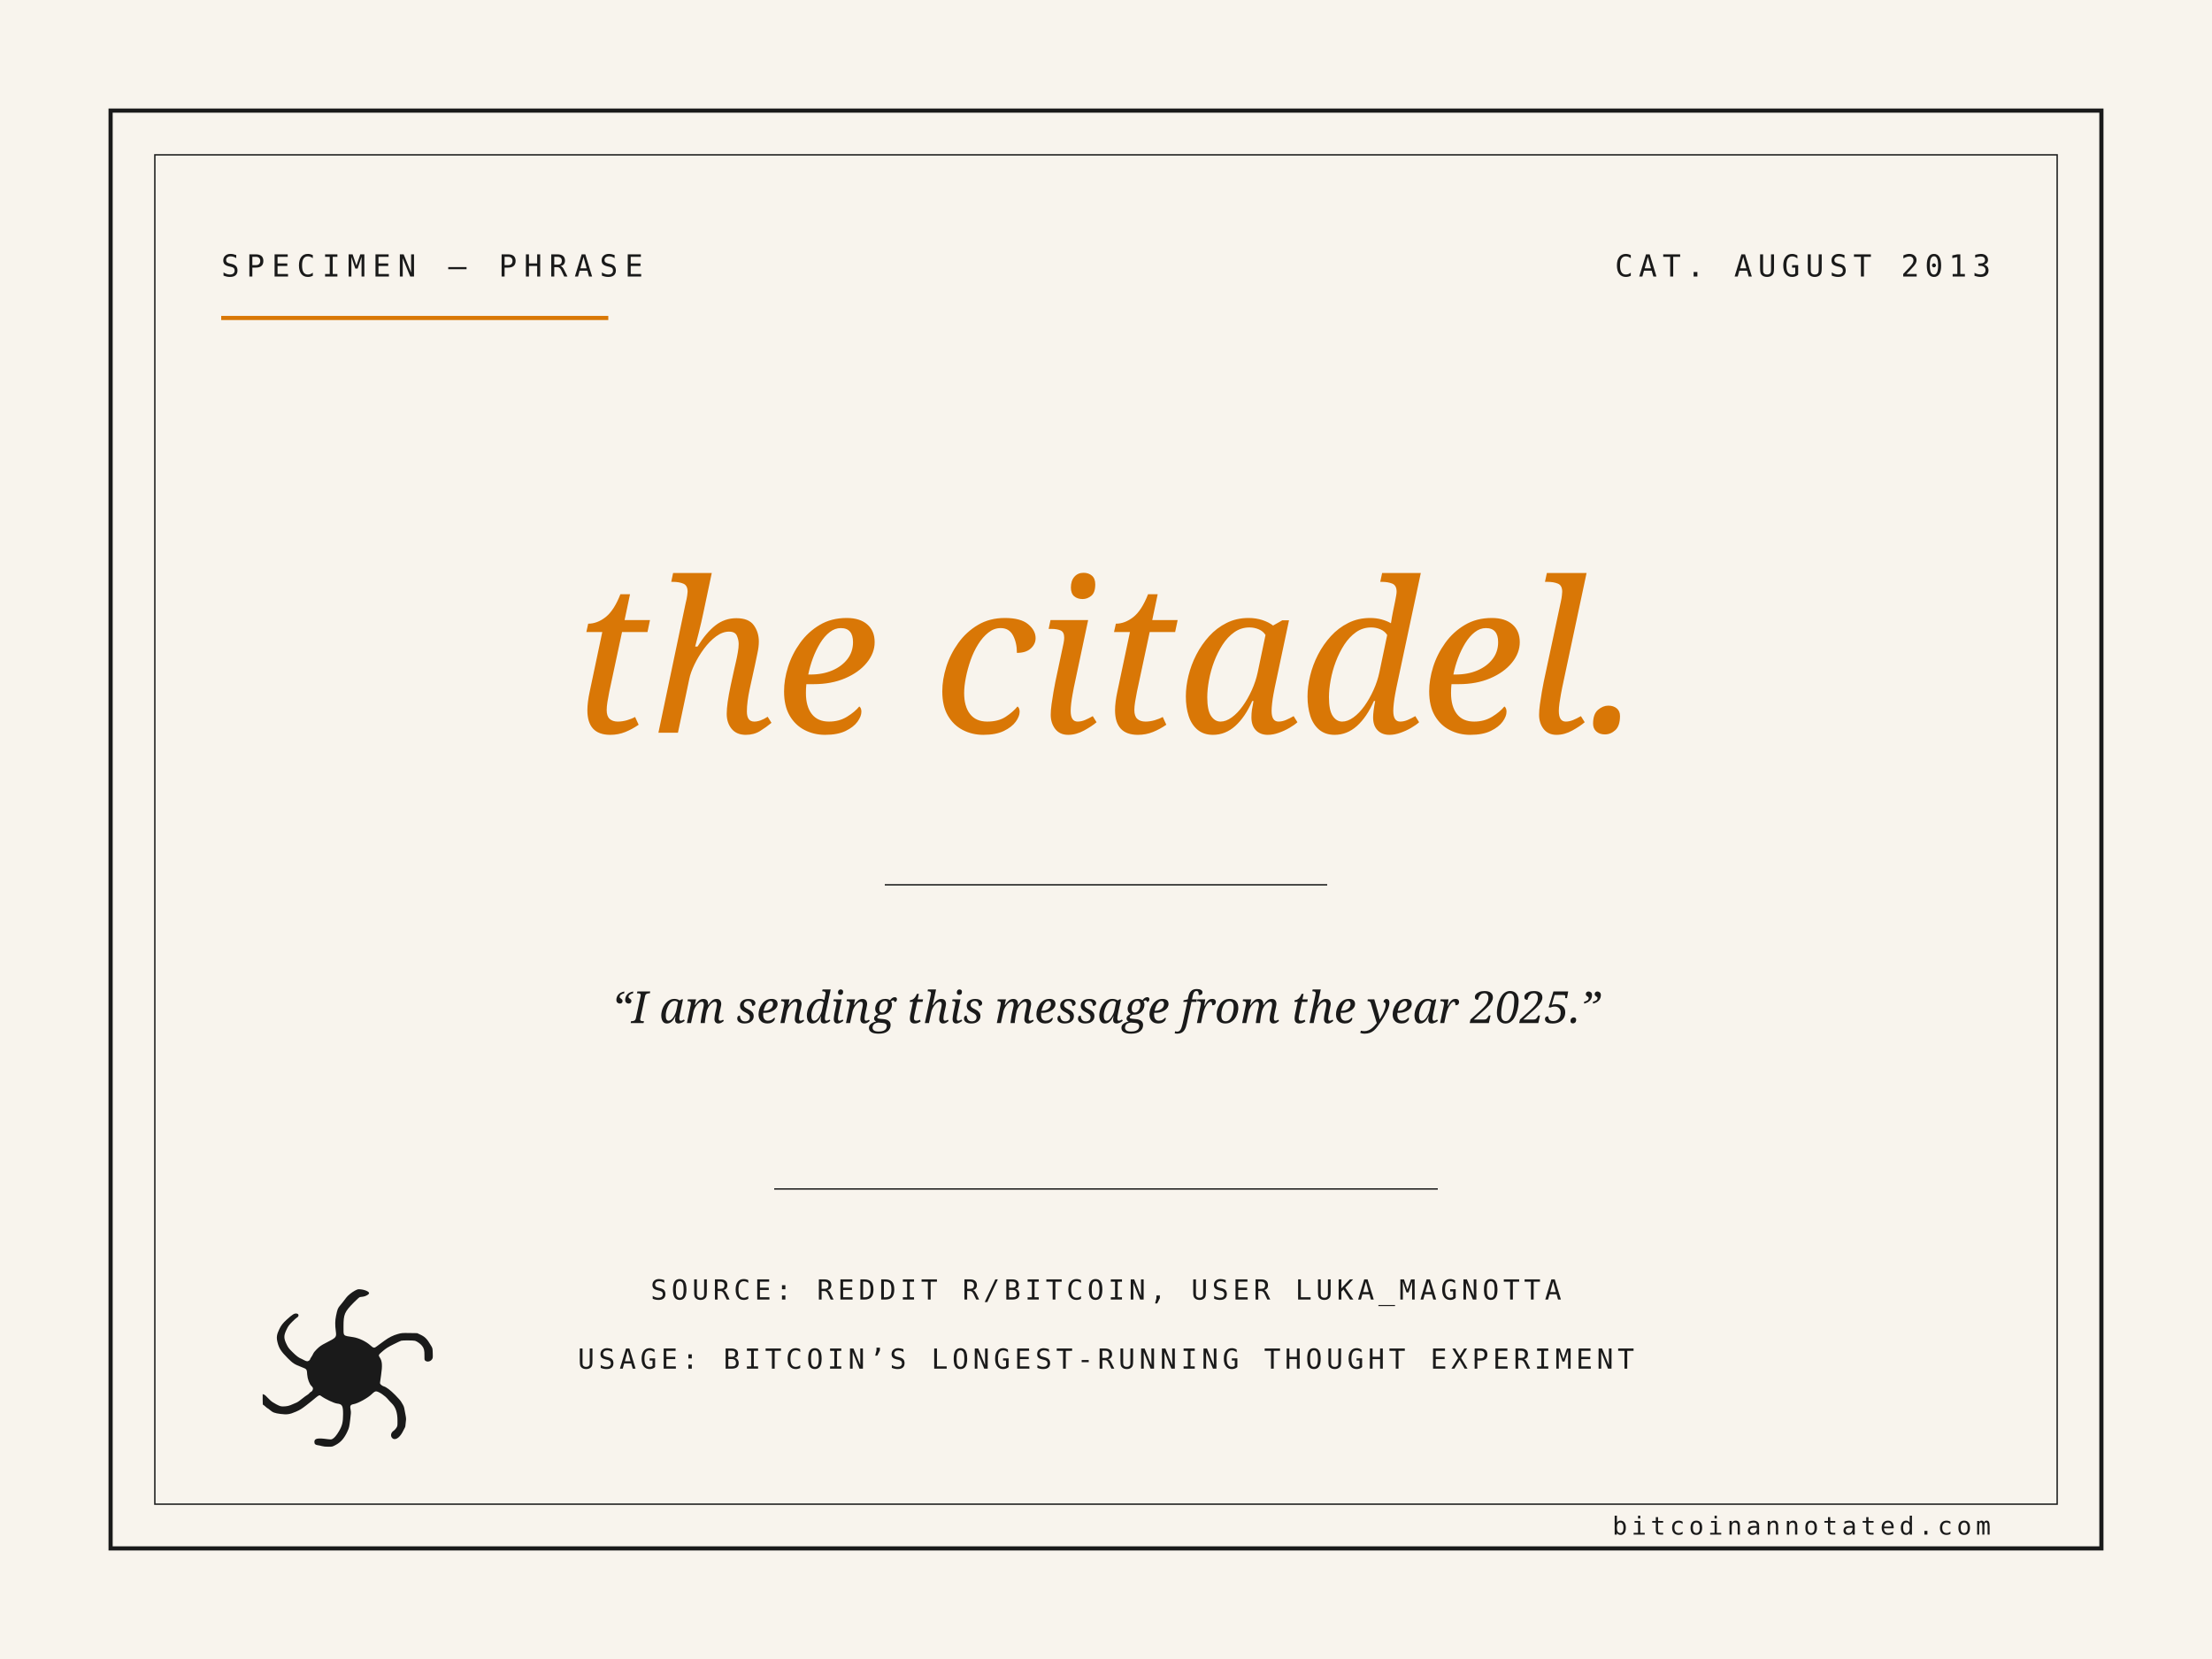
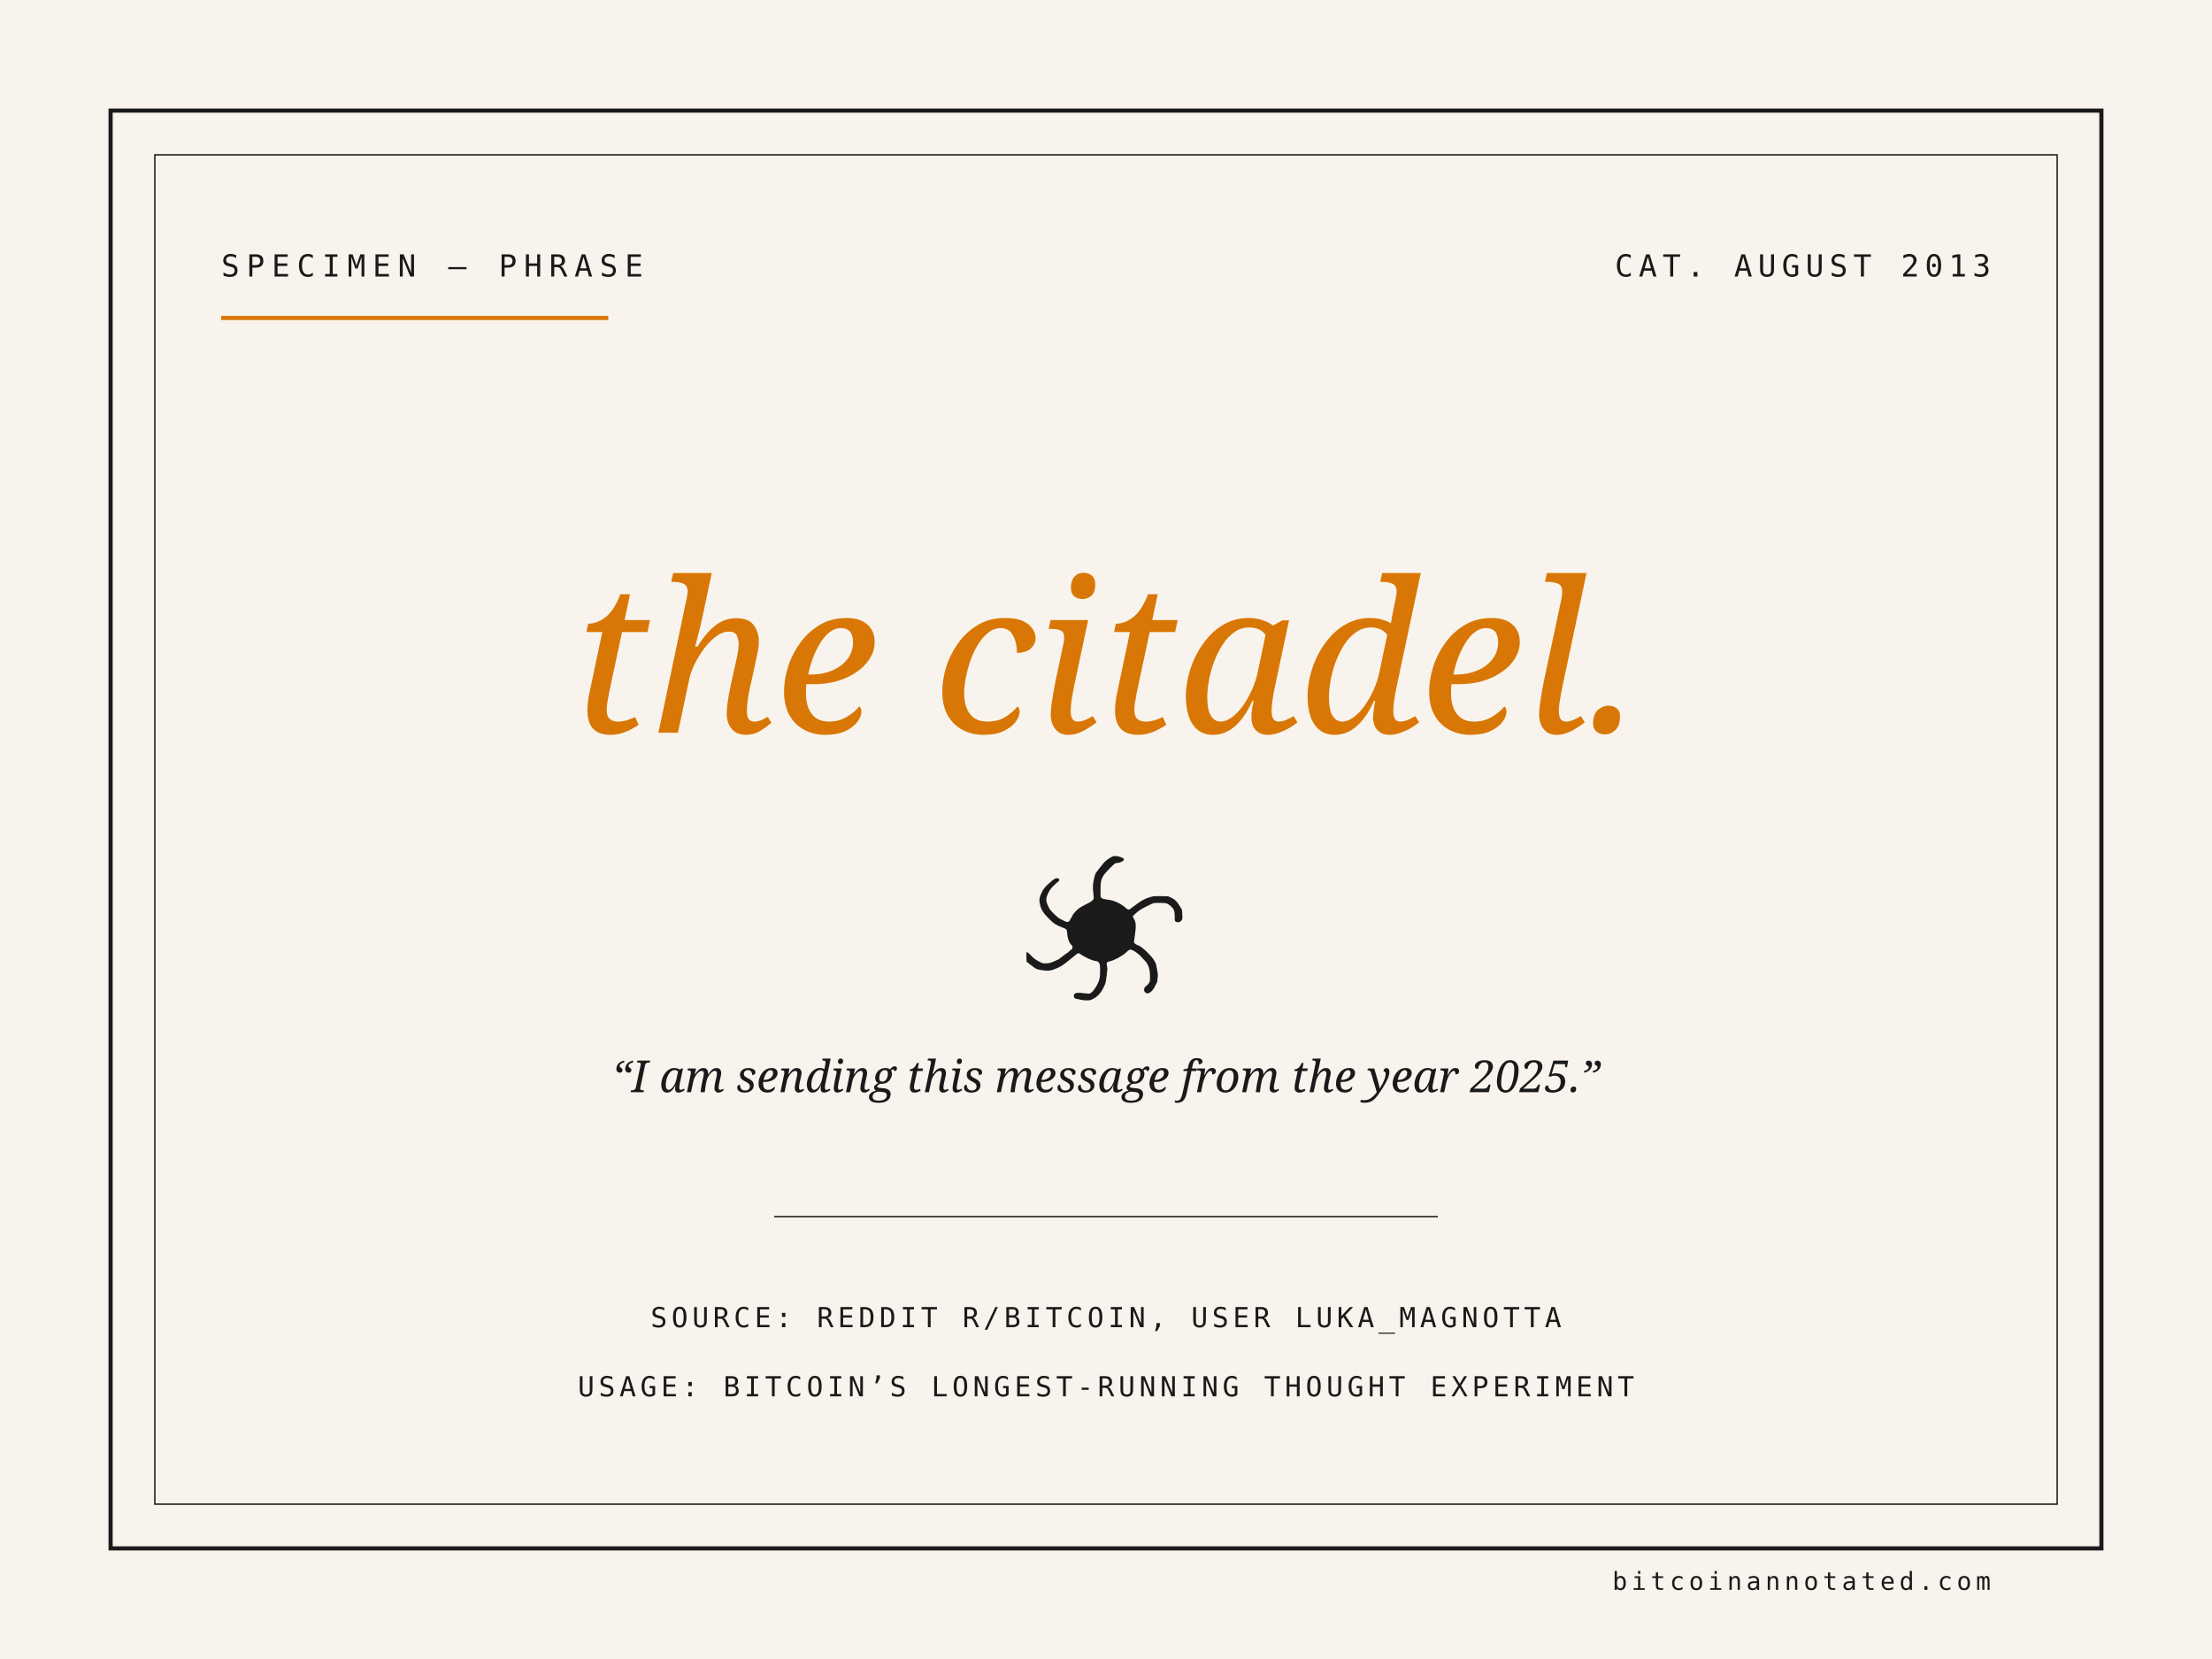
<svg xmlns="http://www.w3.org/2000/svg" viewBox="0 0 800 600" width="800" height="600">
  <rect width="800" height="600" fill="#f8f4ed" />
  <rect x="40" y="40" width="720" height="520" fill="none" stroke="#1a1a1a" stroke-width="1.5" />
  <rect x="56" y="56" width="688" height="488" fill="none" stroke="#1a1a1a" stroke-width="0.5" />
  <text x="80" y="100" font-family="JetBrains Mono, monospace" font-size="11" fill="#1a1a1a" letter-spacing="2.5">SPECIMEN — PHRASE</text>
  <line x1="80" y1="115" x2="220" y2="115" stroke="#d97706" stroke-width="1.5" />
  <text x="720" y="100" font-family="JetBrains Mono, monospace" font-size="11" fill="#1a1a1a" letter-spacing="2" text-anchor="end">CAT. AUGUST 2013</text>
  <text x="400" y="265" font-family="EB Garamond, Garamond, serif" font-style="italic" font-size="76" fill="#d97706" text-anchor="middle" font-weight="500">the citadel.</text>
-   <line x1="320" y1="320" x2="480" y2="320" stroke="#1a1a1a" stroke-width="0.5" />
-   <text x="400" y="370" font-family="EB Garamond, Garamond, serif" font-style="italic" font-size="16" fill="#1a1a1a" text-anchor="middle">“I am sending this message from the year 2025.”</text>
-   <line x1="280" y1="430" x2="520" y2="430" stroke="#1a1a1a" stroke-width="0.5" />
-   <text x="400" y="470" font-family="JetBrains Mono, monospace" font-size="10" fill="#1a1a1a" letter-spacing="1.5" text-anchor="middle">SOURCE: REDDIT R/BITCOIN, USER LUKA_MAGNOTTA</text>
-   <text x="400" y="495" font-family="JetBrains Mono, monospace" font-size="10" fill="#1a1a1a" letter-spacing="1.5" text-anchor="middle">USAGE: BITCOIN’S LONGEST-RUNNING THOUGHT EXPERIMENT</text>
-   <g transform="translate(95.00,464.00) scale(0.139535)">
+   <g transform="translate(371.22,307.50) scale(0.127907)">
    <g transform="translate(0,430) scale(0.1,-0.1)" fill="#1a1a1a" stroke="none">
      <path d="M2387 4099 c-77 -41 -183 -127 -221 -180 -54 -72 -114 -149 -162 -206 -57 -68 -67 -94 -103 -268 -25 -118 -27 -236 -6 -389 21 -165 20 -168 -250 -306 -129 -66 -163 -89 -243 -167 -45 -44 -80 -88 -93 -118 -12 -27 -35 -67 -50 -88 -16 -22 -29 -45 -29 -52 0 -22 -46 -55 -76 -55 -16 0 -49 12 -74 26 -25 15 -59 31 -75 38 -65 24 -133 75 -233 175 -89 88 -111 116 -147 190 -82 167 -83 234 -5 395 42 88 61 113 145 199 53 53 109 104 125 112 52 27 52 89 0 100 -65 14 -111 -13 -270 -158 -94 -85 -145 -151 -188 -242 -69 -143 -79 -218 -47 -345 37 -152 93 -238 266 -411 135 -134 168 -156 359 -230 137 -54 135 -51 145 -199 8 -109 58 -242 108 -289 16 -14 33 -36 38 -49 12 -31 -13 -89 -44 -101 -14 -5 -35 -23 -48 -39 -13 -16 -39 -37 -56 -46 -18 -9 -79 -54 -136 -100 -56 -46 -114 -87 -127 -91 -14 -4 -61 -24 -105 -45 -94 -45 -160 -60 -256 -60 -64 0 -77 4 -177 55 -68 35 -124 73 -154 103 -26 26 -58 57 -70 68 -13 12 -33 33 -46 47 -12 14 -36 30 -52 36 l-30 10 0 -140 c0 -105 3 -139 13 -139 6 0 34 -20 60 -45 27 -25 53 -45 57 -45 5 0 30 -18 55 -40 77 -67 125 -85 277 -105 169 -22 238 -12 401 59 103 45 144 70 271 168 126 99 159 125 237 191 86 71 103 77 140 49 106 -79 338 -189 419 -198 132 -15 154 -55 154 -274 -1 -211 -22 -299 -106 -442 -66 -112 -123 -179 -174 -203 -28 -13 -46 -14 -111 -5 -271 38 -353 22 -353 -70 0 -53 25 -77 87 -85 26 -3 75 -13 108 -23 39 -11 96 -17 165 -17 105 0 105 0 190 45 138 72 228 177 312 363 38 85 43 106 66 287 21 165 23 204 13 251 -24 118 -12 142 84 160 111 20 364 161 460 255 56 55 86 74 115 74 65 0 234 -114 309 -207 21 -26 62 -70 91 -98 105 -101 154 -243 154 -450 1 -135 0 -142 -27 -187 -15 -26 -48 -61 -73 -79 -73 -50 -89 -136 -35 -190 67 -66 179 -3 261 146 71 130 80 150 80 182 0 19 5 66 11 104 9 60 8 86 -11 182 -12 62 -26 135 -31 164 -6 29 -21 68 -35 88 -13 20 -33 54 -45 76 -11 22 -80 100 -152 173 -131 132 -232 208 -301 227 -19 5 -49 23 -66 39 -28 26 -31 35 -27 67 3 21 15 103 26 183 37 253 29 365 -33 457 -42 61 -37 71 77 167 86 73 129 100 277 175 96 48 186 91 200 94 48 12 314 10 359 -2 52 -15 136 -74 180 -128 51 -62 66 -122 64 -251 -2 -100 -1 -114 17 -132 46 -46 137 -31 178 30 23 33 24 42 20 160 -4 124 -4 126 -41 190 -108 184 -158 235 -293 297 l-69 32 -200 3 c-191 3 -204 1 -297 -24 -126 -35 -235 -89 -348 -172 -30 -22 -80 -59 -111 -81 -32 -22 -72 -52 -91 -67 -65 -52 -85 -49 -169 27 -110 99 -294 187 -439 210 -276 42 -255 21 -255 267 0 329 23 384 269 634 79 81 141 135 156 138 14 3 51 8 82 11 63 7 150 56 156 87 8 42 -111 95 -233 104 -55 4 -66 1 -138 -37z" />
    </g>
  </g>
-   <text x="720" y="555" font-family="JetBrains Mono, monospace" font-size="9" fill="#1a1a1a" letter-spacing="1.5" text-anchor="end">bitcoinannotated.com</text>
+   <text x="400" y="395" font-family="EB Garamond, Garamond, serif" font-style="italic" font-size="16" fill="#1a1a1a" text-anchor="middle">“I am sending this message from the year 2025.”</text>
+   <line x1="280" y1="440" x2="520" y2="440" stroke="#1a1a1a" stroke-width="0.5" />
+   <text x="400" y="480" font-family="JetBrains Mono, monospace" font-size="10" fill="#1a1a1a" letter-spacing="1.5" text-anchor="middle">SOURCE: REDDIT R/BITCOIN, USER LUKA_MAGNOTTA</text>
+   <text x="400" y="505" font-family="JetBrains Mono, monospace" font-size="10" fill="#1a1a1a" letter-spacing="1.5" text-anchor="middle">USAGE: BITCOIN’S LONGEST-RUNNING THOUGHT EXPERIMENT</text>
+   <text x="720" y="575" font-family="JetBrains Mono, monospace" font-size="9" fill="#1a1a1a" letter-spacing="1.5" text-anchor="end">bitcoinannotated.com</text>
</svg>
